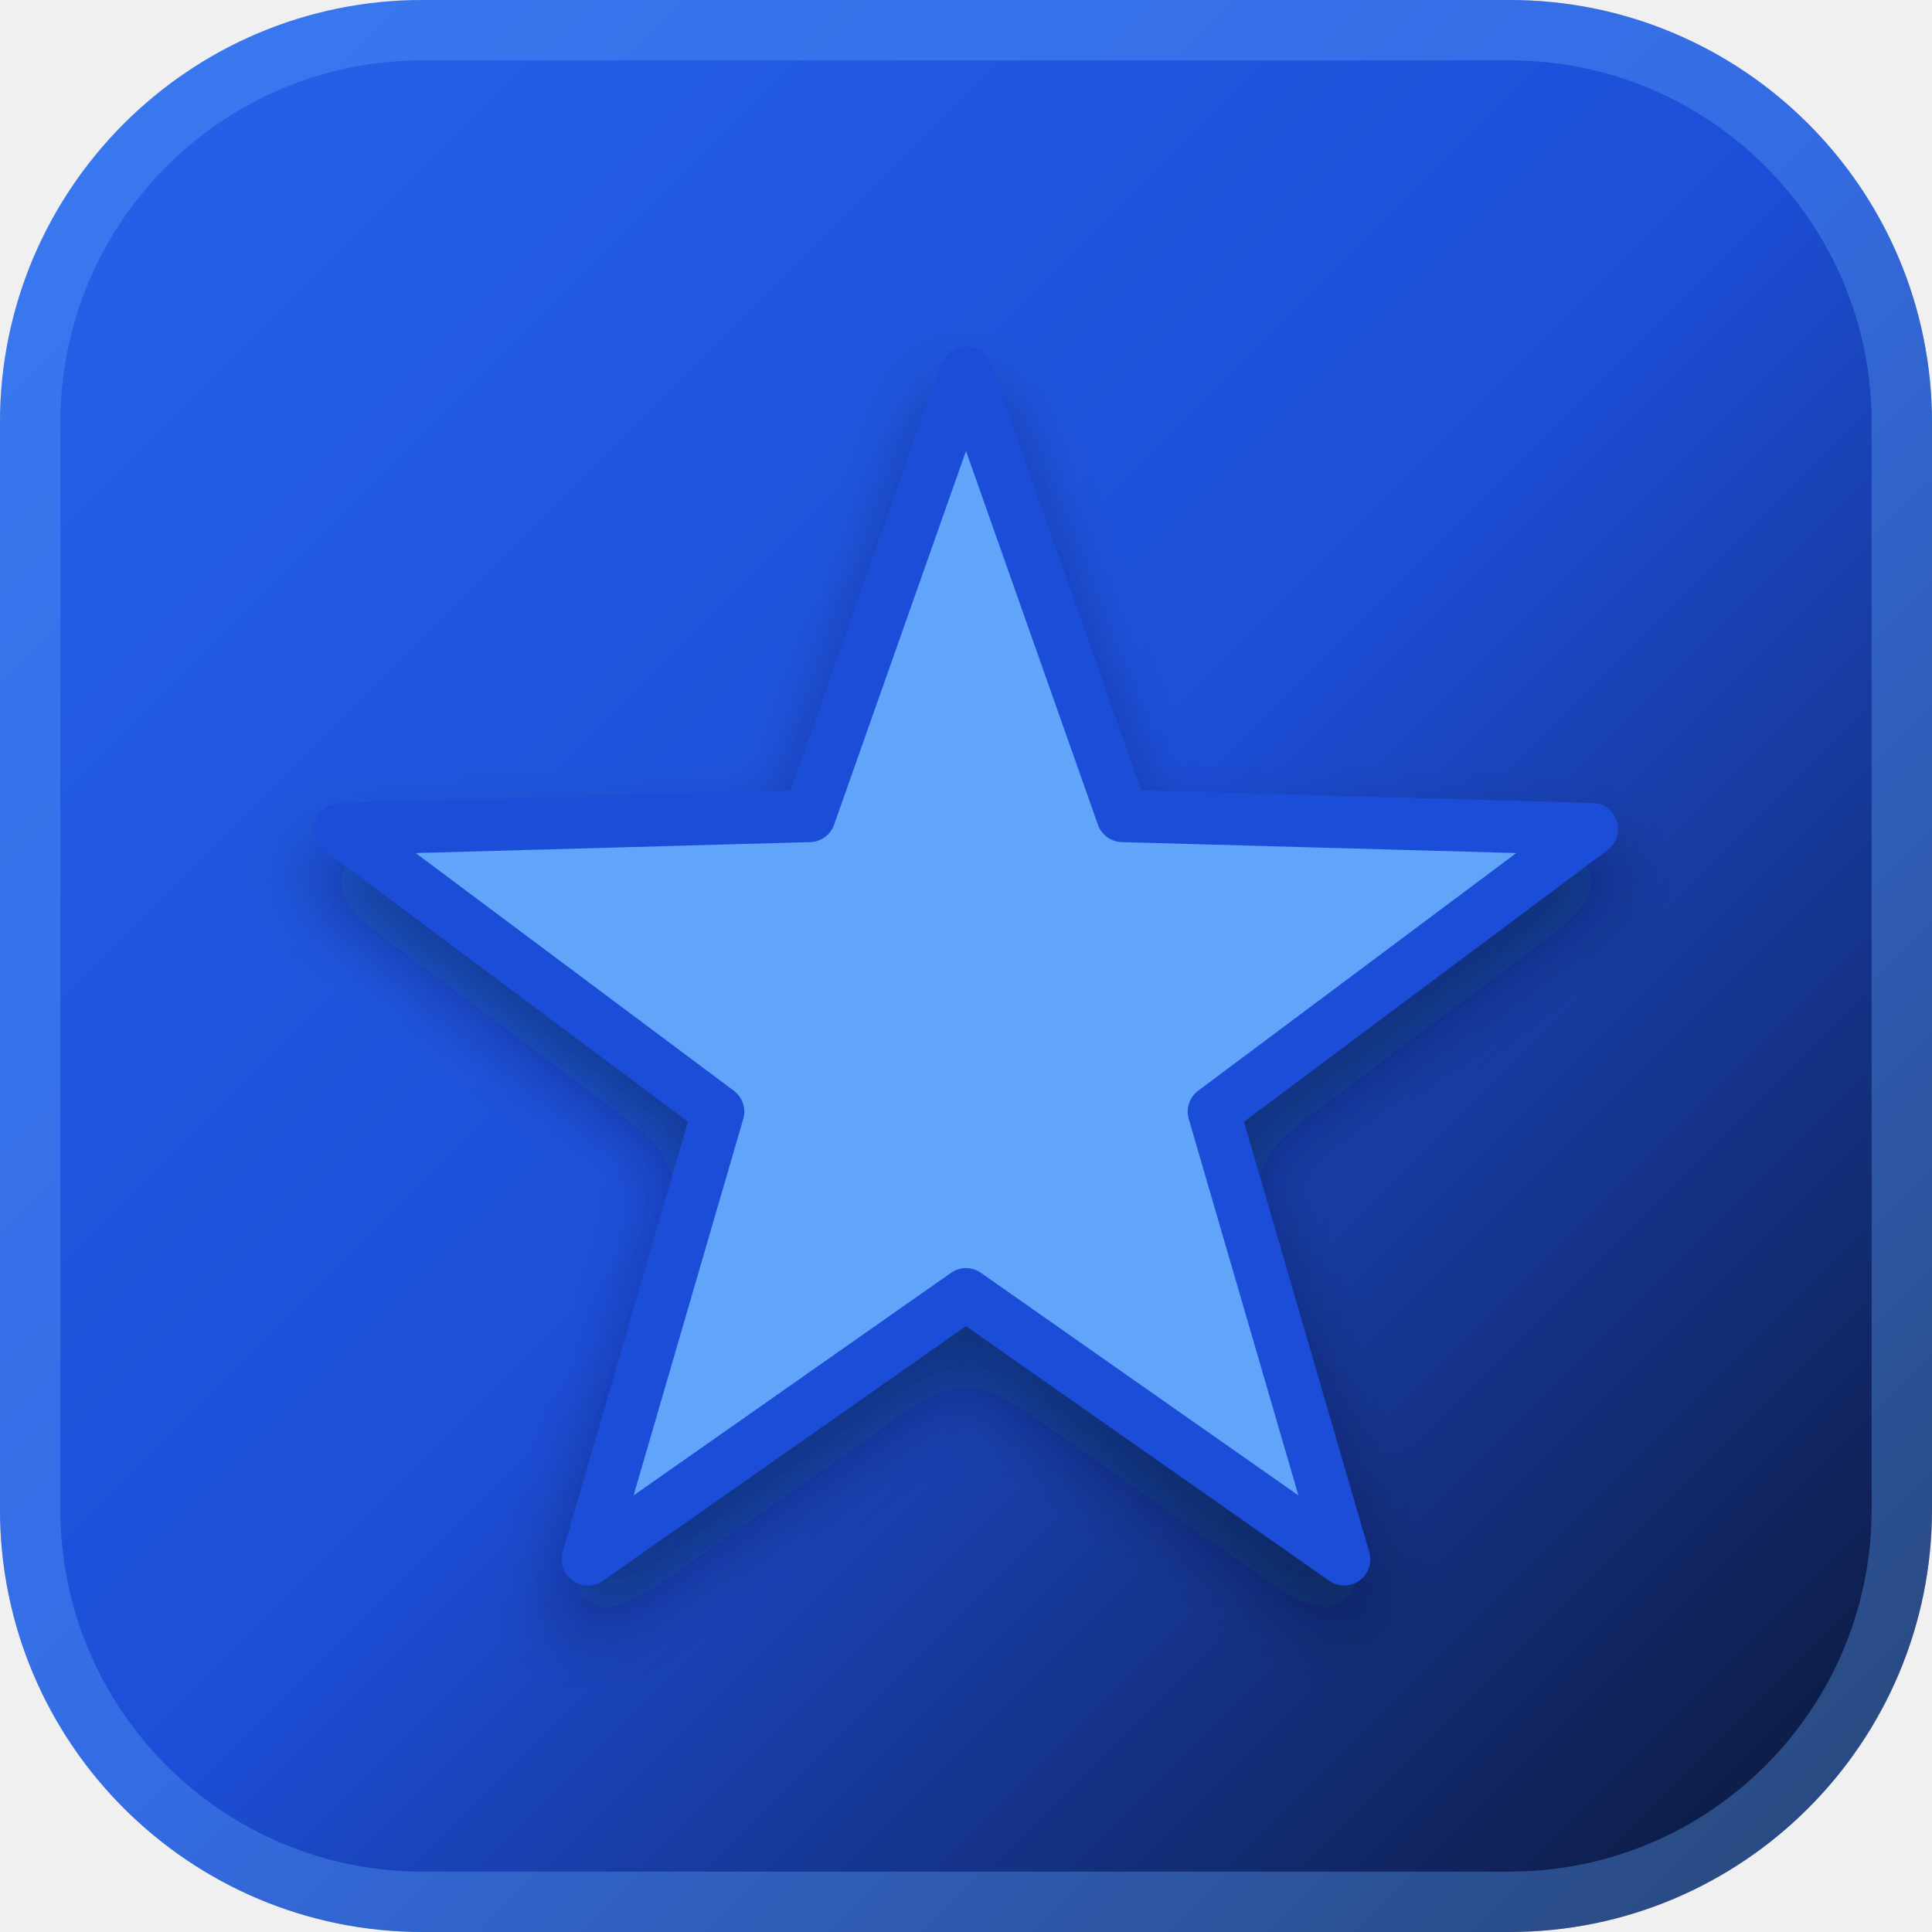
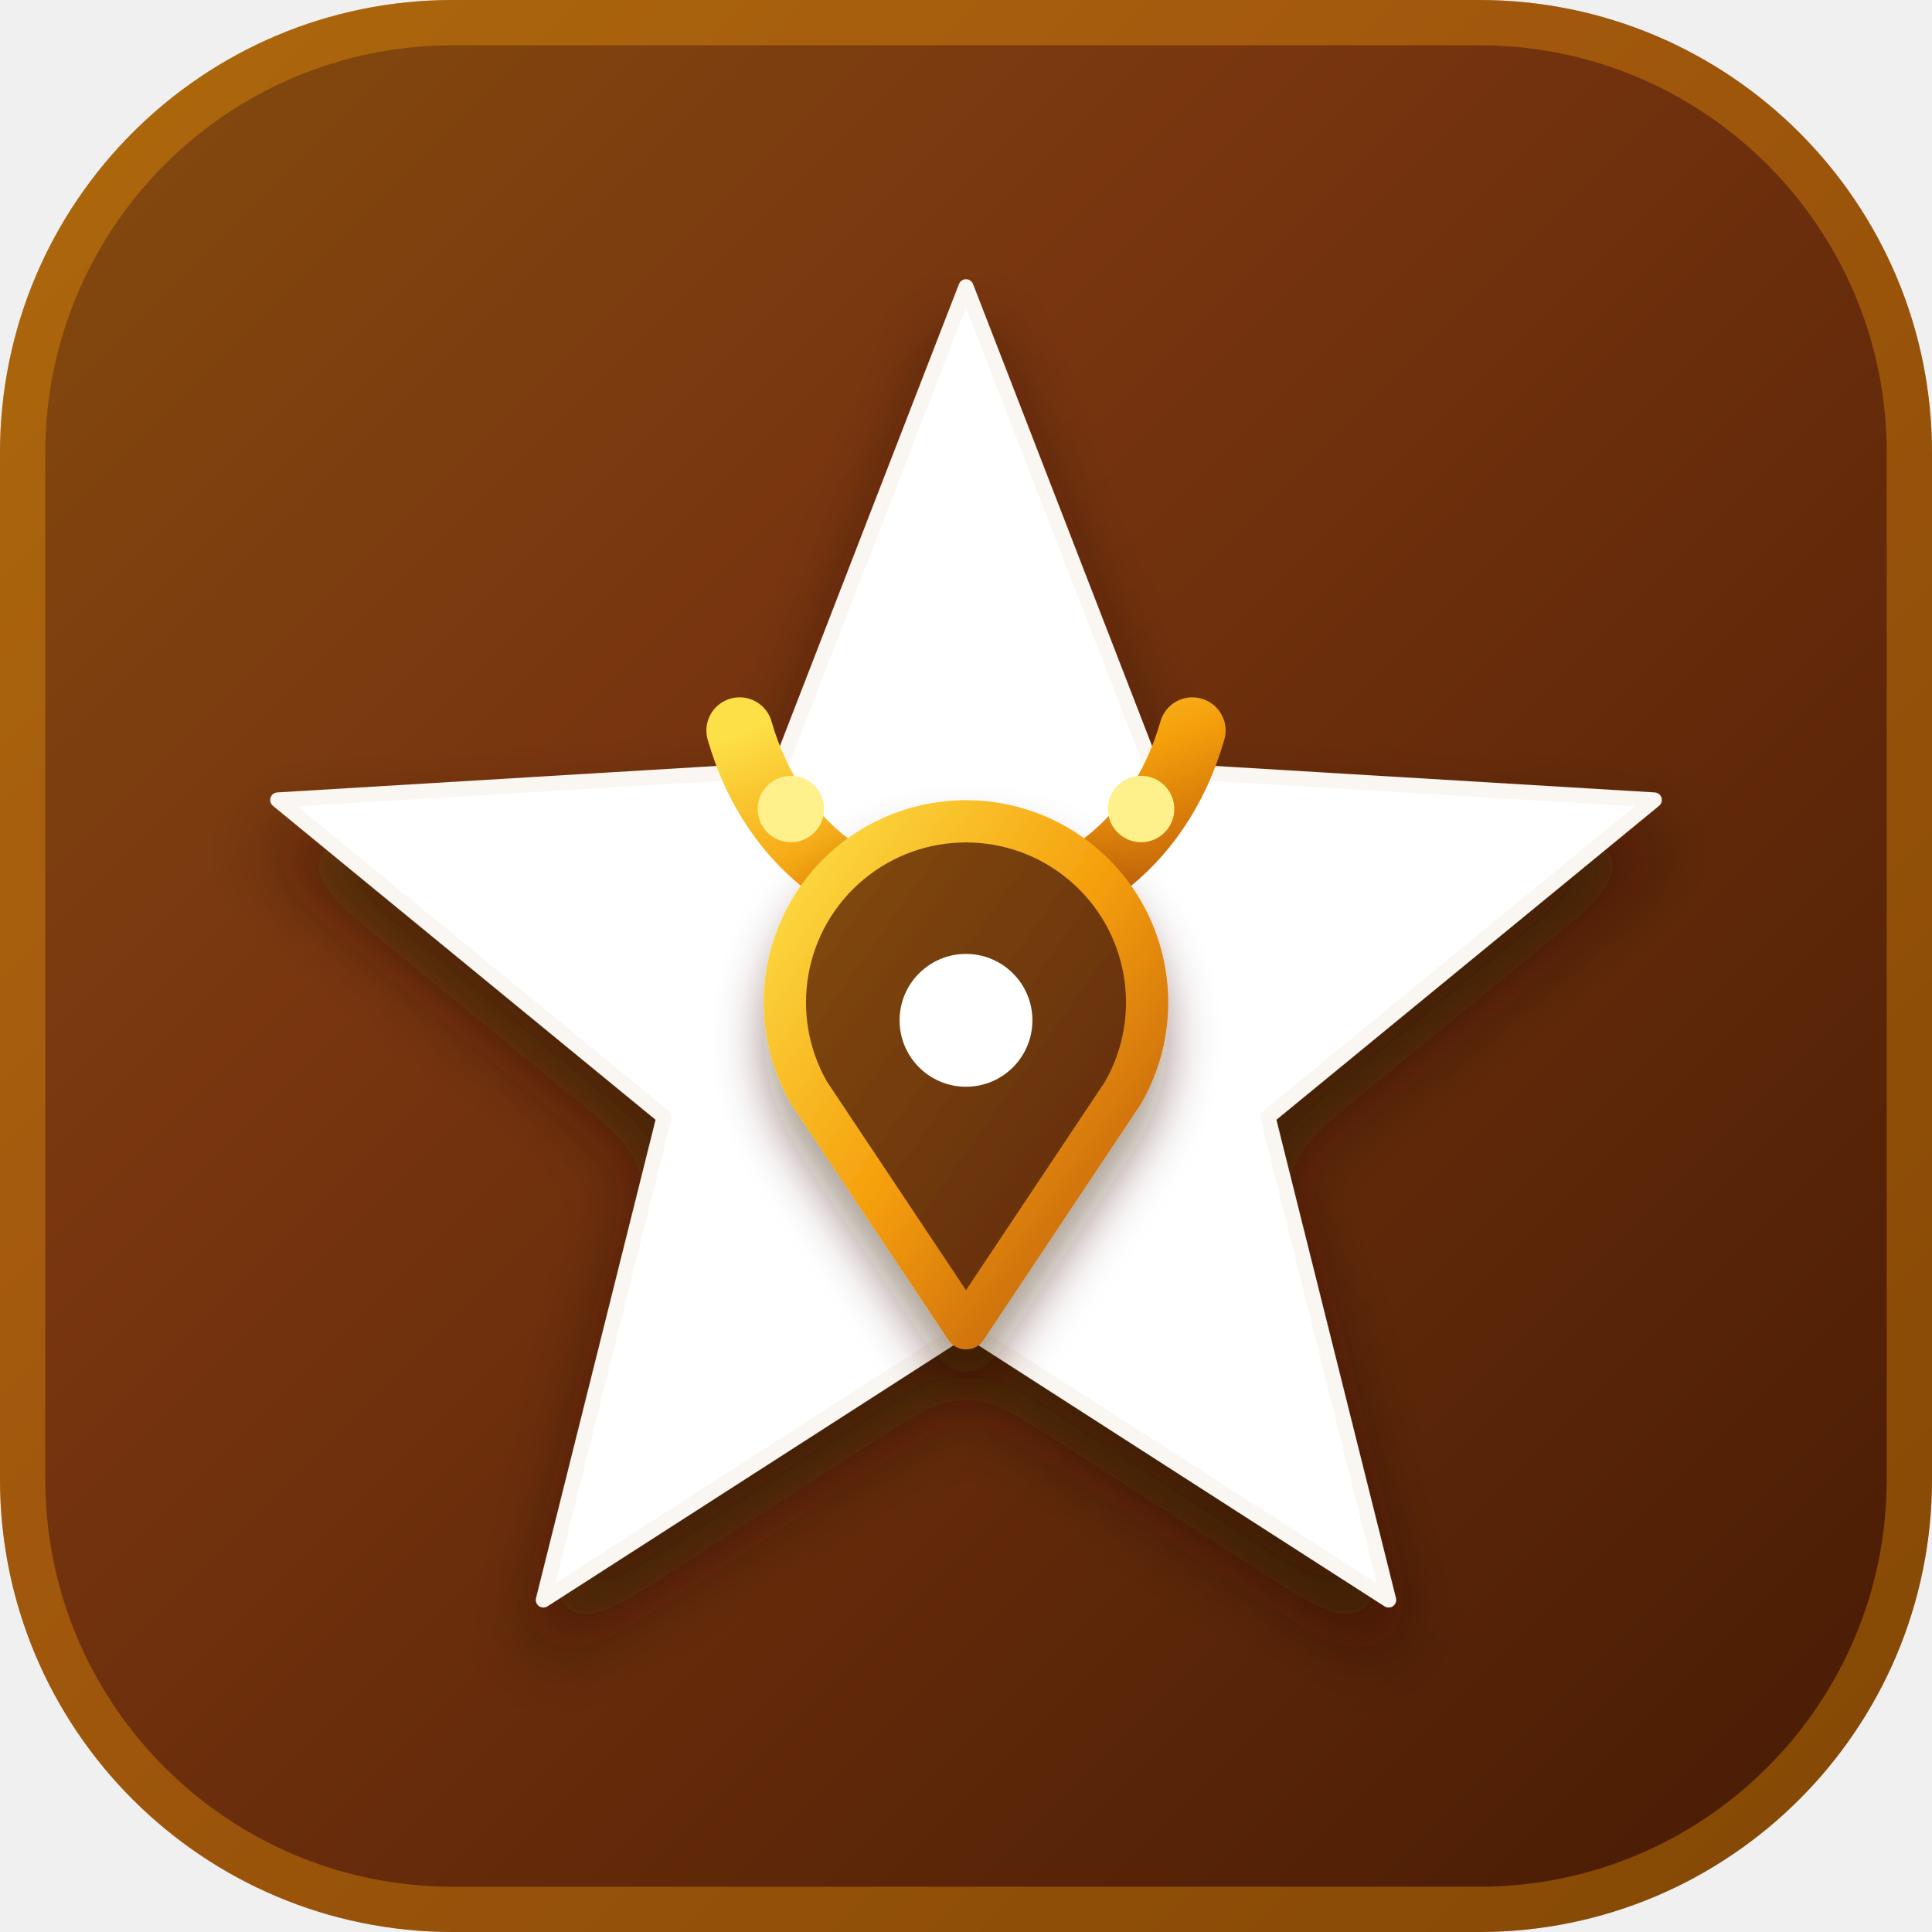
- <svg xmlns="http://www.w3.org/2000/svg" viewBox="0 0 32 32" width="32" height="32" fill="none">
+ <svg xmlns="http://www.w3.org/2000/svg" viewBox="0 0 64 64" width="64" height="64" fill="none">
  <defs>
-     <linearGradient id="mapstar-badge-grad" x1="0%" y1="0%" x2="100%" y2="100%">
-       <stop offset="0%" stop-color="#2563EB" />
-       <stop offset="50%" stop-color="#1D4ED8" />
-       <stop offset="100%" stop-color="#0B132B" />
+     <linearGradient id="mapstar-brown-bg" x1="0%" y1="0%" x2="100%" y2="100%">
+       <stop offset="0%" stop-color="#854D0E" />
+       <stop offset="35%" stop-color="#78350F" />
+       <stop offset="100%" stop-color="#451A03" />
    </linearGradient>
-     <filter id="star-shadow" x="-20%" y="-20%" width="140%" height="140%">
-       <feDropShadow dx="0" dy="1" stdDeviation="0.8" flood-color="#0B132B" flood-opacity="0.4" />
+     <linearGradient id="mapstar-gold-chain" x1="0%" y1="0%" x2="100%" y2="100%">
+       <stop offset="0%" stop-color="#FDE047" />
+       <stop offset="50%" stop-color="#F59E0B" />
+       <stop offset="100%" stop-color="#B45309" />
+     </linearGradient>
+     <linearGradient id="mapstar-pendant-fill" x1="0%" y1="0%" x2="100%" y2="100%">
+       <stop offset="0%" stop-color="#854D0E" />
+       <stop offset="100%" stop-color="#5C2607" />
+     </linearGradient>
+     <filter id="star-soft-shadow" x="-20%" y="-20%" width="140%" height="140%">
+       <feDropShadow dx="0" dy="1.5" stdDeviation="1.2" flood-color="#241002" flood-opacity="0.55" />
+     </filter>
+     <filter id="pendant-drop-shadow" x="-30%" y="-30%" width="160%" height="160%">
+       <feDropShadow dx="0" dy="1.2" stdDeviation="0.8" flood-color="#3D1804" flood-opacity="0.45" />
    </filter>
  </defs>
-   <rect width="32" height="32" rx="7" fill="url(#mapstar-badge-grad)" />
-   <rect x="0.5" y="0.5" width="31" height="31" rx="6.5" stroke="#60A5FA" stroke-opacity="0.35" stroke-width="1" fill="none" />
-   <g transform="translate(16, 16) scale(0.72) translate(-16, -15.65)" filter="url(#star-shadow)">
-     <path d="M16 2 L19.6 12.2 L30.4 12.5 L21.7 19.0 L24.7 29.3 L16 23.2 L7.3 29.3 L10.3 19.0 L1.6 12.5 L12.4 12.2 Z" fill="#60A5FA" stroke="#1D4ED8" stroke-width="1.2" stroke-linejoin="round" />
+   <rect width="64" height="64" rx="15" fill="url(#mapstar-brown-bg)" />
+   <rect x="0.75" y="0.75" width="62.5" height="62.5" rx="14.25" stroke="#F59E0B" stroke-opacity="0.35" stroke-width="1.5" fill="none" />
+   <g filter="url(#star-soft-shadow)">
+     <path d="M 32 9.5          L 38.2 25.5          L 54.8 26.5          L 42.0 37.0          L 46.0 53.0          L 32 44.0          L 18.0 53.0          L 22.0 37.0          L 9.2 26.5          L 25.8 25.5 Z" fill="#FFFFFF" stroke="#FAF7F2" stroke-width="0.5" stroke-linejoin="round" />
+   </g>
+   <path d="M 24.5 24.2 C 26.8 32.2, 37.2 32.2, 39.5 24.2" fill="none" stroke="url(#mapstar-gold-chain)" stroke-width="2.2" stroke-linecap="round" />
+   <circle cx="26.2" cy="26.8" r="1.1" fill="#FEF08A" />
+   <circle cx="37.8" cy="26.8" r="1.1" fill="#FEF08A" />
+   <circle cx="32" cy="29.2" r="1.5" fill="none" stroke="url(#mapstar-gold-chain)" stroke-width="1.3" />
+   <g filter="url(#pendant-drop-shadow)">
+     <path d="M 32 44.0          L 26.8 36.2          A 6.0 6.0 0 1 1 37.2 36.2          Z" fill="url(#mapstar-pendant-fill)" stroke="url(#mapstar-gold-chain)" stroke-width="1.4" stroke-linejoin="round" />
+     <circle cx="32" cy="33.8" r="2.2" fill="#FFFFFF" />
  </g>
</svg>
